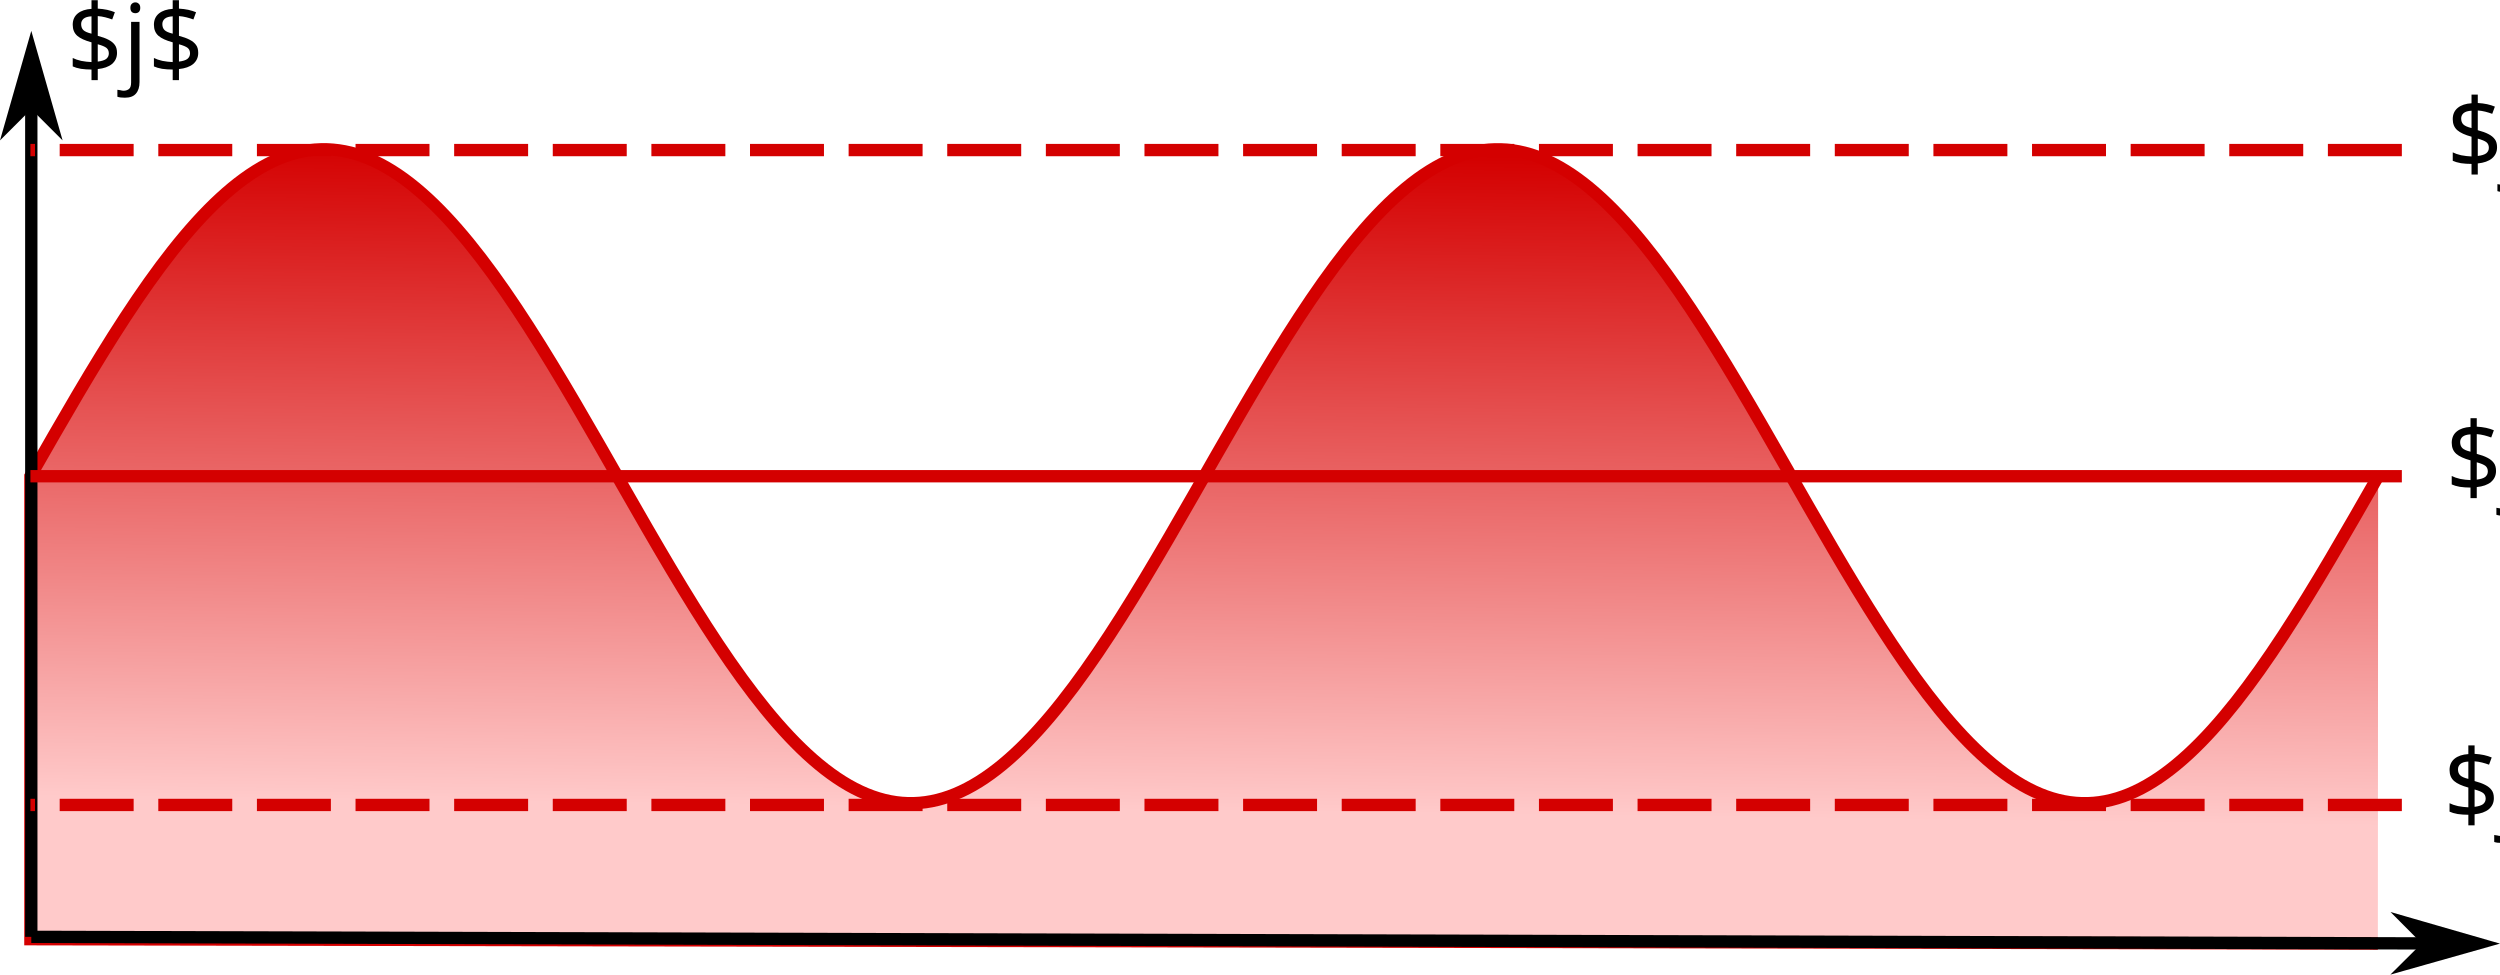
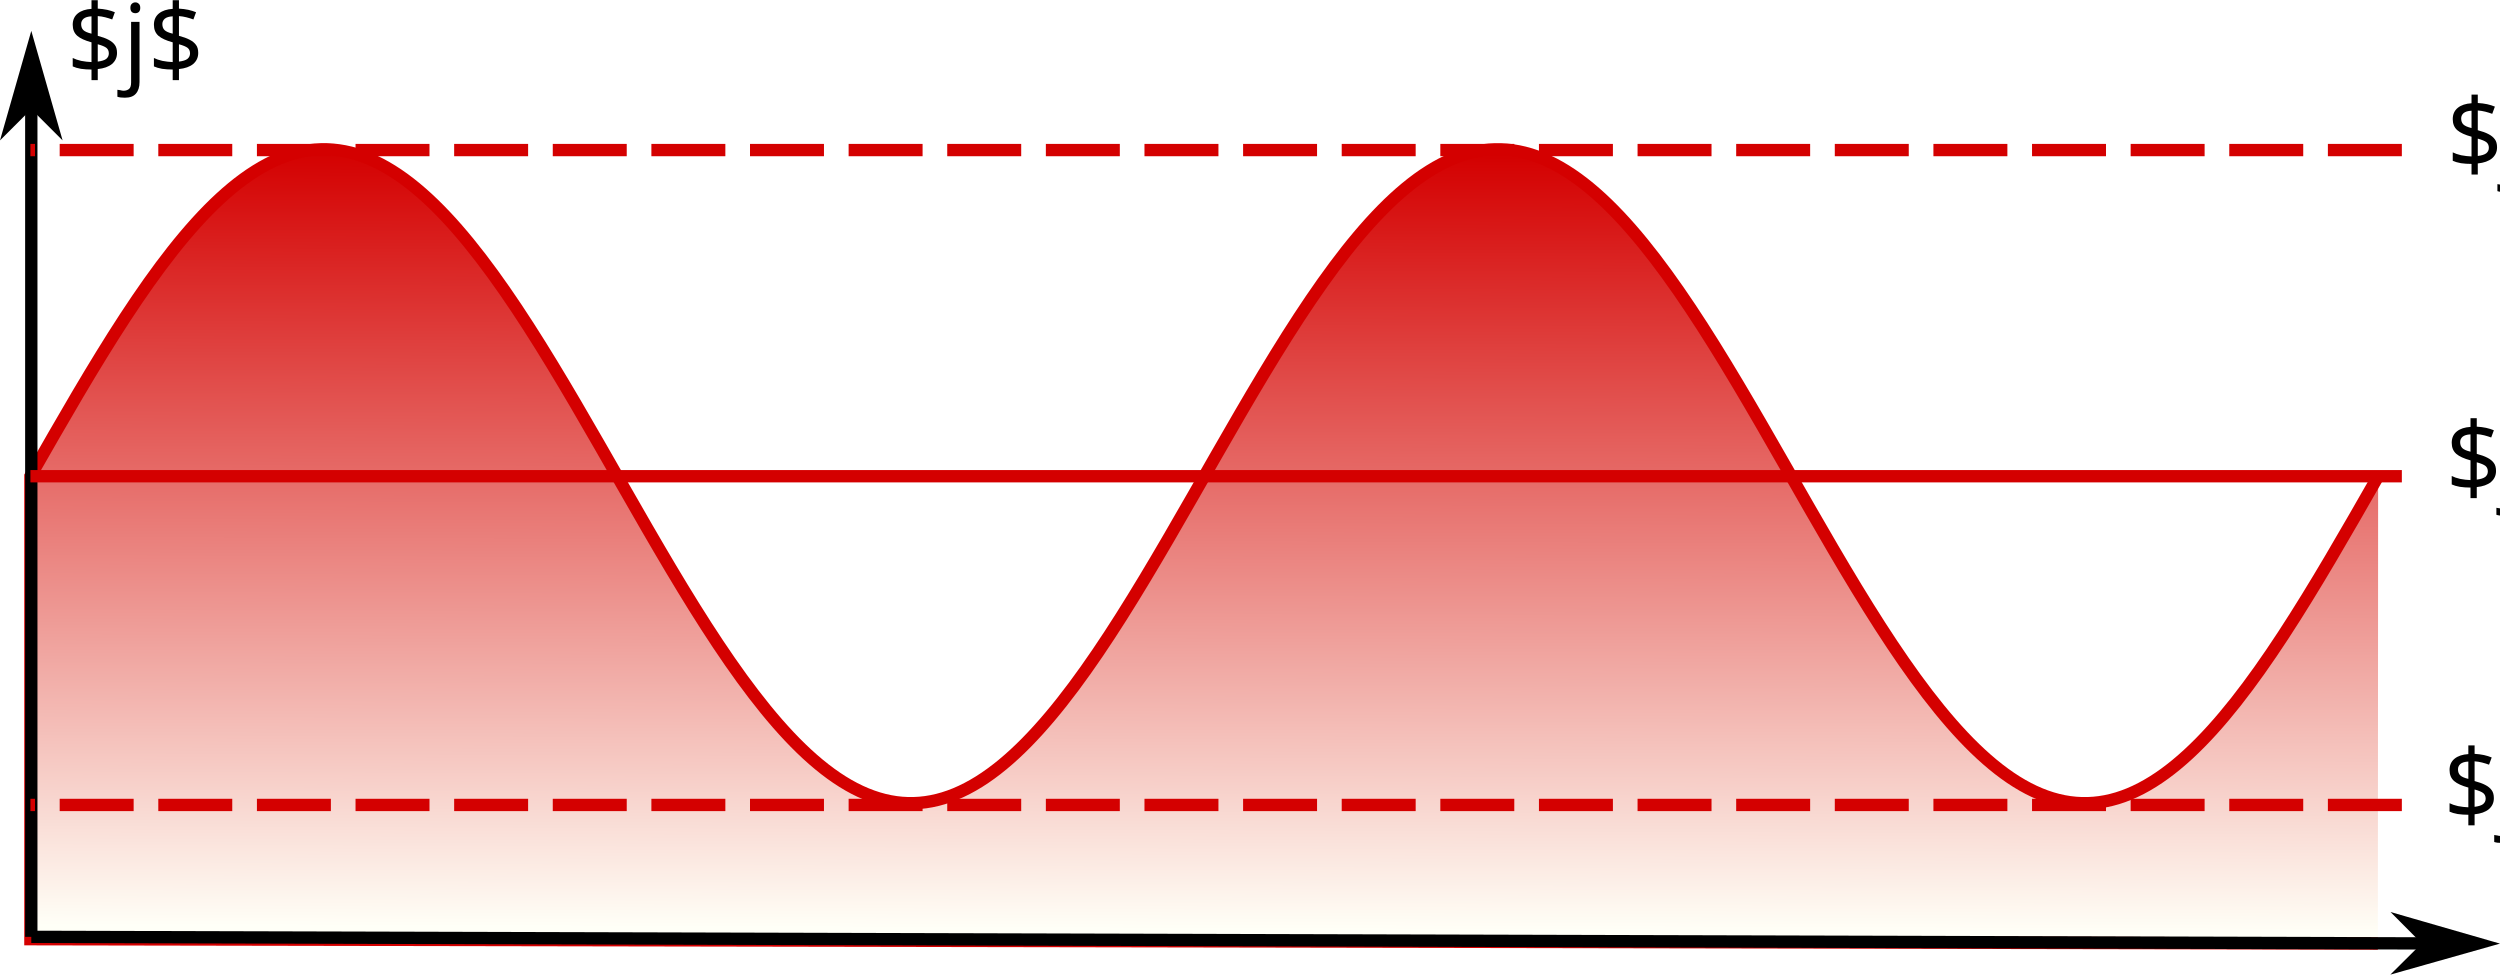
<svg xmlns="http://www.w3.org/2000/svg" xmlns:xlink="http://www.w3.org/1999/xlink" width="162.243mm" height="63.25mm" viewBox="0 0 162.243 63.25" version="1.1" id="svg211">
  <defs id="defs205">
    <linearGradient id="linearGradient4502">
      <stop style="stop-color:#d40000;stop-opacity:1" offset="0" id="stop4498" />
-       <stop style="stop-color:#ffcaca;stop-opacity:1" offset="1" id="stop4500" />
+       <stop style="stop-color:#fffff7;stop-opacity:1" offset="1" id="stop4500" />
    </linearGradient>
    <marker style="overflow:visible" id="marker18155" refX="0" refY="0" orient="auto">
      <path transform="matrix(0.4,0,0,0.4,4,0)" style="fill:#000000;fill-opacity:1;fill-rule:evenodd;stroke:#000000;stroke-width:1pt;stroke-opacity:1" d="M 0,0 5,-5 -12.5,0 5,5 Z" id="path18153" />
    </marker>
    <marker style="overflow:visible" id="marker15778" refX="0" refY="0" orient="auto">
      <path transform="matrix(-0.4,0,0,-0.4,-4,0)" style="fill:#d40000;fill-opacity:1;fill-rule:evenodd;stroke:#d40000;stroke-width:1pt;stroke-opacity:1" d="M 0,0 5,-5 -12.5,0 5,5 Z" id="path15776" />
    </marker>
    <marker style="overflow:visible" id="marker14070" refX="0" refY="0" orient="auto">
      <path transform="matrix(-0.4,0,0,-0.4,-4,0)" style="fill:#d40000;fill-opacity:1;fill-rule:evenodd;stroke:#d40000;stroke-width:1pt;stroke-opacity:1" d="M 0,0 5,-5 -12.5,0 5,5 Z" id="path14068" />
    </marker>
    <marker orient="auto" refY="0" refX="0" id="StopL" style="overflow:visible">
      <path id="path1616" d="M 0,5.65 V -5.65" style="fill:#666666;fill-opacity:1;fill-rule:evenodd;stroke:#666666;stroke-width:1pt;stroke-opacity:1" transform="scale(0.8)" />
    </marker>
    <marker orient="auto" refY="0" refX="0" id="Arrow1Mstart-7" style="overflow:visible">
      <path id="path1453-0" d="M 0,0 5,-5 -12.5,0 5,5 Z" style="fill:#000000;fill-opacity:1;fill-rule:evenodd;stroke:#000000;stroke-width:1pt;stroke-opacity:1" transform="matrix(0.4,0,0,0.4,4,0)" />
    </marker>
    <marker orient="auto" refY="0" refX="0" id="Arrow1Mstart-3" style="overflow:visible">
      <path id="path1453-6" d="M 0,0 5,-5 -12.5,0 5,5 Z" style="fill:#000000;fill-opacity:1;fill-rule:evenodd;stroke:#000000;stroke-width:1pt;stroke-opacity:1" transform="matrix(0.4,0,0,0.4,4,0)" />
    </marker>
    <marker orient="auto" refY="0" refX="0" id="Arrow1Mend-1" style="overflow:visible">
      <path id="path1456-2" d="M 0,0 5,-5 -12.5,0 5,5 Z" style="fill:#000000;fill-opacity:1;fill-rule:evenodd;stroke:#000000;stroke-width:1pt;stroke-opacity:1" transform="matrix(-0.4,0,0,-0.4,-4,0)" />
    </marker>
    <marker orient="auto" refY="0" refX="0" id="Arrow1Mstart-7-9" style="overflow:visible">
      <path id="path1453-0-3" d="M 0,0 5,-5 -12.5,0 5,5 Z" style="fill:#000000;fill-opacity:1;fill-rule:evenodd;stroke:#000000;stroke-width:1pt;stroke-opacity:1" transform="matrix(0.4,0,0,0.4,4,0)" />
    </marker>
    <marker orient="auto" refY="0" refX="0" id="Arrow1Mend-9-1" style="overflow:visible">
      <path id="path1456-3-9" d="M 0,0 5,-5 -12.5,0 5,5 Z" style="fill:#000000;fill-opacity:1;fill-rule:evenodd;stroke:#000000;stroke-width:1pt;stroke-opacity:1" transform="matrix(-0.4,0,0,-0.4,-4,0)" />
    </marker>
    <marker orient="auto" refY="0" refX="0" id="Arrow1Mstart-3-6" style="overflow:visible">
      <path id="path1453-6-1" d="M 0,0 5,-5 -12.5,0 5,5 Z" style="fill:#000000;fill-opacity:1;fill-rule:evenodd;stroke:#000000;stroke-width:1pt;stroke-opacity:1" transform="matrix(0.4,0,0,0.4,4,0)" />
    </marker>
    <marker orient="auto" refY="0" refX="0" id="Arrow1Mend-1-0" style="overflow:visible">
      <path id="path1456-2-6" d="M 0,0 5,-5 -12.5,0 5,5 Z" style="fill:#000000;fill-opacity:1;fill-rule:evenodd;stroke:#000000;stroke-width:1pt;stroke-opacity:1" transform="matrix(-0.4,0,0,-0.4,-4,0)" />
    </marker>
    <marker orient="auto" refY="0" refX="0" id="Arrow1Mstart-7-9-6" style="overflow:visible">
      <path id="path1453-0-3-1" d="M 0,0 5,-5 -12.5,0 5,5 Z" style="fill:#000000;fill-opacity:1;fill-rule:evenodd;stroke:#000000;stroke-width:1pt;stroke-opacity:1" transform="matrix(0.4,0,0,0.4,4,0)" />
    </marker>
    <marker orient="auto" refY="0" refX="0" id="Arrow1Mend-9-1-5" style="overflow:visible">
      <path id="path1456-3-9-5" d="M 0,0 5,-5 -12.5,0 5,5 Z" style="fill:#000000;fill-opacity:1;fill-rule:evenodd;stroke:#000000;stroke-width:1pt;stroke-opacity:1" transform="matrix(-0.4,0,0,-0.4,-4,0)" />
    </marker>
    <marker style="overflow:visible" id="marker14070-4" refX="0" refY="0" orient="auto">
      <path transform="matrix(-0.4,0,0,-0.4,-4,0)" style="fill:#d40000;fill-opacity:1;fill-rule:evenodd;stroke:#d40000;stroke-width:1pt;stroke-opacity:1" d="M 0,0 5,-5 -12.5,0 5,5 Z" id="path14068-5" />
    </marker>
    <marker style="overflow:visible" id="marker18155-3" refX="0" refY="0" orient="auto">
      <path transform="matrix(0.4,0,0,0.4,4,0)" style="fill:#d40000;fill-opacity:1;fill-rule:evenodd;stroke:#d40000;stroke-width:1pt;stroke-opacity:1" d="M 0,0 5,-5 -12.5,0 5,5 Z" id="path18153-0" />
    </marker>
    <marker style="overflow:visible" id="marker14070-8" refX="0" refY="0" orient="auto">
      <path transform="matrix(-0.4,0,0,-0.4,-4,0)" style="fill:#d40000;fill-opacity:1;fill-rule:evenodd;stroke:#d40000;stroke-width:1pt;stroke-opacity:1" d="M 0,0 5,-5 -12.5,0 5,5 Z" id="path14068-8" />
    </marker>
    <marker style="overflow:visible" id="marker15778-3" refX="0" refY="0" orient="auto">
      <path transform="matrix(-0.4,0,0,-0.4,-4,0)" style="fill:#d40000;fill-opacity:1;fill-rule:evenodd;stroke:#d40000;stroke-width:1pt;stroke-opacity:1" d="M 0,0 5,-5 -12.5,0 5,5 Z" id="path15776-6" />
    </marker>
    <marker style="overflow:visible" id="marker15778-3-5" refX="0" refY="0" orient="auto">
      <path transform="matrix(-0.4,0,0,-0.4,-4,0)" style="fill:#d40000;fill-opacity:1;fill-rule:evenodd;stroke:#d40000;stroke-width:1pt;stroke-opacity:1" d="M 0,0 5,-5 -12.5,0 5,5 Z" id="path15776-6-3" />
    </marker>
    <marker style="overflow:visible" id="marker15778-3-5-6" refX="0" refY="0" orient="auto">
      <path transform="matrix(-0.4,0,0,-0.4,-4,0)" style="fill:#d40000;fill-opacity:1;fill-rule:evenodd;stroke:#d40000;stroke-width:1pt;stroke-opacity:1" d="M 0,0 5,-5 -12.5,0 5,5 Z" id="path15776-6-3-2" />
    </marker>
    <marker style="overflow:visible" id="marker15778-3-9" refX="0" refY="0" orient="auto">
      <path transform="matrix(-0.4,0,0,-0.4,-4,0)" style="fill:#d40000;fill-opacity:1;fill-rule:evenodd;stroke:#d40000;stroke-width:1pt;stroke-opacity:1" d="M 0,0 5,-5 -12.5,0 5,5 Z" id="path15776-6-1" />
    </marker>
    <marker style="overflow:visible" id="marker15778-0" refX="0" refY="0" orient="auto">
      <path transform="matrix(-0.4,0,0,-0.4,-4,0)" style="fill:#d40000;fill-opacity:1;fill-rule:evenodd;stroke:#d40000;stroke-width:1pt;stroke-opacity:1" d="M 0,0 5,-5 -12.5,0 5,5 Z" id="path15776-9" />
    </marker>
    <marker style="overflow:visible" id="marker15778-3-3" refX="0" refY="0" orient="auto">
      <path transform="matrix(-0.4,0,0,-0.4,-4,0)" style="fill:#d40000;fill-opacity:1;fill-rule:evenodd;stroke:#d40000;stroke-width:1pt;stroke-opacity:1" d="M 0,0 5,-5 -12.5,0 5,5 Z" id="path15776-6-6" />
    </marker>
    <marker style="overflow:visible" id="marker15778-3-5-0" refX="0" refY="0" orient="auto">
      <path transform="matrix(-0.4,0,0,-0.4,-4,0)" style="fill:#d40000;fill-opacity:1;fill-rule:evenodd;stroke:#d40000;stroke-width:1pt;stroke-opacity:1" d="M 0,0 5,-5 -12.5,0 5,5 Z" id="path15776-6-3-6" />
    </marker>
    <marker style="overflow:visible" id="marker15778-3-9-2" refX="0" refY="0" orient="auto">
      <path transform="matrix(-0.4,0,0,-0.4,-4,0)" style="fill:#d40000;fill-opacity:1;fill-rule:evenodd;stroke:#d40000;stroke-width:1pt;stroke-opacity:1" d="M 0,0 5,-5 -12.5,0 5,5 Z" id="path15776-6-1-6" />
    </marker>
    <marker style="overflow:visible" id="marker15778-3-5-6-1" refX="0" refY="0" orient="auto">
      <path transform="matrix(-0.4,0,0,-0.4,-4,0)" style="fill:#d40000;fill-opacity:1;fill-rule:evenodd;stroke:#d40000;stroke-width:1pt;stroke-opacity:1" d="M 0,0 5,-5 -12.5,0 5,5 Z" id="path15776-6-3-2-8" />
    </marker>
    <marker style="overflow:visible" id="marker15778-5" refX="0" refY="0" orient="auto">
      <path transform="matrix(-0.4,0,0,-0.4,-4,0)" style="fill:#d40000;fill-opacity:1;fill-rule:evenodd;stroke:#d40000;stroke-width:1pt;stroke-opacity:1" d="M 0,0 5,-5 -12.5,0 5,5 Z" id="path15776-92" />
    </marker>
    <marker style="overflow:visible" id="marker15778-3-2" refX="0" refY="0" orient="auto">
      <path transform="matrix(-0.4,0,0,-0.4,-4,0)" style="fill:#d40000;fill-opacity:1;fill-rule:evenodd;stroke:#d40000;stroke-width:1pt;stroke-opacity:1" d="M 0,0 5,-5 -12.5,0 5,5 Z" id="path15776-6-8" />
    </marker>
    <marker style="overflow:visible" id="marker15778-3-5-9" refX="0" refY="0" orient="auto">
      <path transform="matrix(-0.4,0,0,-0.4,-4,0)" style="fill:#d40000;fill-opacity:1;fill-rule:evenodd;stroke:#d40000;stroke-width:1pt;stroke-opacity:1" d="M 0,0 5,-5 -12.5,0 5,5 Z" id="path15776-6-3-7" />
    </marker>
    <marker style="overflow:visible" id="marker15778-3-9-3" refX="0" refY="0" orient="auto">
      <path transform="matrix(-0.4,0,0,-0.4,-4,0)" style="fill:#d40000;fill-opacity:1;fill-rule:evenodd;stroke:#d40000;stroke-width:1pt;stroke-opacity:1" d="M 0,0 5,-5 -12.5,0 5,5 Z" id="path15776-6-1-61" />
    </marker>
    <marker style="overflow:visible" id="marker15778-3-5-6-2" refX="0" refY="0" orient="auto">
      <path transform="matrix(-0.4,0,0,-0.4,-4,0)" style="fill:#d40000;fill-opacity:1;fill-rule:evenodd;stroke:#d40000;stroke-width:1pt;stroke-opacity:1" d="M 0,0 5,-5 -12.5,0 5,5 Z" id="path15776-6-3-2-9" />
    </marker>
    <marker style="overflow:visible" id="marker15778-0-3" refX="0" refY="0" orient="auto">
      <path transform="matrix(-0.4,0,0,-0.4,-4,0)" style="fill:#d40000;fill-opacity:1;fill-rule:evenodd;stroke:#d40000;stroke-width:1pt;stroke-opacity:1" d="M 0,0 5,-5 -12.5,0 5,5 Z" id="path15776-9-1" />
    </marker>
    <marker style="overflow:visible" id="marker15778-3-3-9" refX="0" refY="0" orient="auto">
      <path transform="matrix(-0.4,0,0,-0.4,-4,0)" style="fill:#d40000;fill-opacity:1;fill-rule:evenodd;stroke:#d40000;stroke-width:1pt;stroke-opacity:1" d="M 0,0 5,-5 -12.5,0 5,5 Z" id="path15776-6-6-4" />
    </marker>
    <marker style="overflow:visible" id="marker15778-3-5-0-7" refX="0" refY="0" orient="auto">
      <path transform="matrix(-0.4,0,0,-0.4,-4,0)" style="fill:#d40000;fill-opacity:1;fill-rule:evenodd;stroke:#d40000;stroke-width:1pt;stroke-opacity:1" d="M 0,0 5,-5 -12.5,0 5,5 Z" id="path15776-6-3-6-8" />
    </marker>
    <marker style="overflow:visible" id="marker15778-3-9-2-4" refX="0" refY="0" orient="auto">
      <path transform="matrix(-0.4,0,0,-0.4,-4,0)" style="fill:#d40000;fill-opacity:1;fill-rule:evenodd;stroke:#d40000;stroke-width:1pt;stroke-opacity:1" d="M 0,0 5,-5 -12.5,0 5,5 Z" id="path15776-6-1-6-5" />
    </marker>
    <marker style="overflow:visible" id="marker15778-3-5-6-1-0" refX="0" refY="0" orient="auto">
      <path transform="matrix(-0.4,0,0,-0.4,-4,0)" style="fill:#d40000;fill-opacity:1;fill-rule:evenodd;stroke:#d40000;stroke-width:1pt;stroke-opacity:1" d="M 0,0 5,-5 -12.5,0 5,5 Z" id="path15776-6-3-2-8-3" />
    </marker>
    <marker style="overflow:visible" id="marker18155-3-0" refX="0" refY="0" orient="auto">
      <path transform="matrix(0.4,0,0,0.4,4,0)" style="fill:#000000;fill-opacity:1;fill-rule:evenodd;stroke:#ff0000;stroke-width:1pt;stroke-opacity:1" d="M 0,0 5,-5 -12.5,0 5,5 Z" id="path18153-0-2" />
    </marker>
-     <linearGradient xlink:href="#linearGradient4502" id="linearGradient4504" x1="98.478" y1="192.431" x2="97.928" y2="235.183" gradientUnits="userSpaceOnUse" />
+     <linearGradient xlink:href="#linearGradient4502" id="linearGradient4504" x1="98.478" y1="192.431" x2="98.292" y2="242.82" gradientUnits="userSpaceOnUse" />
    <marker style="overflow:visible" id="marker18155-1" refX="0" refY="0" orient="auto">
      <path transform="matrix(0.4,0,0,0.4,4,0)" style="fill:#000000;fill-opacity:1;fill-rule:evenodd;stroke:#000000;stroke-width:1pt;stroke-opacity:1" d="M 0,0 5,-5 -12.5,0 5,5 Z" id="path18153-2" />
    </marker>
  </defs>
  <g id="layer1" transform="translate(-15.64786,-182.4911)">
    <text xml:space="preserve" style="font-style:normal;font-weight:normal;font-size:10.583px;line-height:1.25;font-family:sans-serif;letter-spacing:0px;word-spacing:0px;fill:#000000;fill-opacity:1;stroke:none;stroke-width:0.265" x="49.929" y="47.982" id="text7124">
      <tspan id="tspan7122" x="49.929" y="57.345" style="stroke-width:0.265" />
    </text>
    <path style="fill:url(#linearGradient4504);fill-opacity:1;stroke:#d40000;stroke-width:0.8;stroke-miterlimit:4;stroke-dasharray:none;stroke-dashoffset:0;stroke-opacity:1" d="M 169.964,243.725 17.621,243.442 v -30.045 c 0.513,-0.898 1.026,-1.796 1.539,-2.686 0.513,-0.891 1.026,-1.774 1.539,-2.643 0.513,-0.869 1.026,-1.724 1.539,-2.557 0.513,-0.834 1.026,-1.646 1.539,-2.43 0.513,-0.785 1.026,-1.541 1.539,-2.264 0.513,-0.723 1.026,-1.412 1.539,-2.062 0.513,-0.65 1.026,-1.26 1.539,-1.826 0.513,-0.566 1.026,-1.088 1.539,-1.561 0.513,-0.473 1.026,-0.898 1.539,-1.271 0.513,-0.373 1.026,-0.694 1.539,-0.961 0.513,-0.267 1.026,-0.479 1.539,-0.635 0.513,-0.156 1.026,-0.256 1.539,-0.298 0.513,-0.043 1.026,-0.028 1.539,0.043 0.513,0.071 1.026,0.199 1.539,0.383 0.513,0.184 1.026,0.424 1.539,0.717 0.513,0.294 1.026,0.641 1.539,1.04 0.513,0.399 1.026,0.849 1.539,1.346 0.513,0.497 1.026,1.042 1.539,1.63 0.513,0.588 1.026,1.219 1.539,1.888 0.513,0.669 1.026,1.376 1.539,2.116 0.513,0.739 1.026,1.511 1.539,2.309 0.513,0.798 1.026,1.622 1.539,2.466 0.513,0.844 1.026,1.707 1.539,2.583 0.513,0.876 1.026,1.764 1.539,2.658 0.513,0.894 1.026,1.793 1.539,2.69 0.513,0.897 1.026,1.793 1.539,2.68 0.513,0.887 1.026,1.764 1.539,2.626 0.513,0.861 1.026,1.707 1.539,2.529 0.513,0.823 1.026,1.622 1.539,2.392 0.513,0.77 1.026,1.511 1.539,2.217 0.513,0.706 1.026,1.376 1.539,2.006 0.513,0.63 1.026,1.219 1.539,1.763 0.513,0.544 1.026,1.042 1.539,1.491 0.513,0.449 1.026,0.848 1.539,1.195 0.513,0.347 1.026,0.641 1.539,0.88 0.513,0.239 1.026,0.423 1.539,0.551 0.513,0.128 1.026,0.199 1.539,0.213 0.513,0.014 1.026,-0.029 1.539,-0.128 0.513,-0.099 1.026,-0.256 1.539,-0.467 0.513,-0.212 1.026,-0.479 1.539,-0.799 0.513,-0.32 1.026,-0.694 1.539,-1.118 0.513,-0.424 1.026,-0.898 1.539,-1.419 0.513,-0.521 1.026,-1.088 1.539,-1.697 0.513,-0.609 1.026,-1.26 1.539,-1.948 0.513,-0.688 1.026,-1.412 1.539,-2.168 0.513,-0.755 1.026,-1.541 1.539,-2.352 0.513,-0.811 1.026,-1.646 1.539,-2.499 0.513,-0.853 1.026,-1.724 1.539,-2.605 0.513,-0.882 1.026,-1.774 1.539,-2.67 0.513,-0.896 1.026,-1.796 1.539,-2.692 0.513,-0.896 1.026,-1.788 1.539,-2.67 0.513,-0.882 1.026,-1.752 1.539,-2.605 0.513,-0.853 1.026,-1.688 1.539,-2.499 0.513,-0.811 1.026,-1.597 1.539,-2.352 0.513,-0.755 1.026,-1.48 1.539,-2.168 0.513,-0.688 1.026,-1.339 1.539,-1.948 0.513,-0.609 1.026,-1.176 1.539,-1.697 0.513,-0.521 1.026,-0.995 1.539,-1.419 0.513,-0.424 1.026,-0.798 1.539,-1.118 0.513,-0.32 1.026,-0.587 1.539,-0.799 0.513,-0.212 1.026,-0.368 1.539,-0.467 0.513,-0.1 1.026,-0.142 1.539,-0.128 0.513,0.014 1.026,0.086 1.539,0.213 0.513,0.128 1.026,0.312 1.539,0.551 0.513,0.239 1.026,0.534 1.539,0.88 0.513,0.347 1.026,0.746 1.539,1.195 0.513,0.449 1.026,0.947 1.539,1.491 0.513,0.544 1.026,1.133 1.539,1.763 0.513,0.63 1.026,1.3 1.539,2.006 0.513,0.706 1.026,1.447 1.539,2.217 0.513,0.77 1.026,1.57 1.539,2.392 0.513,0.822 1.026,1.668 1.539,2.529 0.513,0.861 1.026,1.739 1.539,2.626 0.513,0.887 1.026,1.782 1.539,2.68 0.513,0.897 1.026,1.797 1.539,2.69 0.513,0.894 1.026,1.782 1.539,2.658 0.513,0.876 1.026,1.739 1.539,2.583 0.513,0.844 1.026,1.668 1.539,2.466 0.513,0.798 1.026,1.57 1.539,2.309 0.513,0.74 1.026,1.447 1.539,2.116 0.513,0.669 1.026,1.3 1.539,1.888 0.513,0.588 1.026,1.133 1.539,1.63 0.513,0.497 1.026,0.947 1.539,1.346 0.513,0.399 1.026,0.746 1.539,1.04 0.513,0.294 1.026,0.533 1.539,0.717 0.513,0.184 1.026,0.312 1.539,0.383 0.513,0.071 1.026,0.085 1.539,0.043 0.513,-0.043 1.026,-0.142 1.539,-0.298 0.513,-0.156 1.026,-0.368 1.539,-0.635 0.513,-0.267 1.026,-0.588 1.539,-0.961 0.513,-0.373 1.026,-0.798 1.539,-1.271 0.513,-0.473 1.026,-0.995 1.539,-1.561 0.513,-0.566 1.026,-1.177 1.539,-1.826 0.513,-0.65 1.026,-1.339 1.539,-2.062 0.513,-0.723 1.026,-1.48 1.539,-2.264 0.513,-0.785 1.026,-1.597 1.539,-2.43 0.513,-0.833 1.026,-1.688 1.539,-2.557 0.513,-0.869 1.026,-1.752 1.539,-2.643 0.513,-0.891 1.026,-1.788 1.539,-2.686" id="path3453-3-5-2-7-3-7" />
    <path style="fill:#000000;fill-opacity:1;stroke:#000000;stroke-width:0.8;stroke-miterlimit:4;stroke-dasharray:none;stroke-dashoffset:0;stroke-opacity:1;marker-start:url(#marker18155)" d="m 17.679,186.07 v 57.22" id="path3453-3-5-2-7-3" />
    <path style="fill:#000000;fill-opacity:1;stroke:#d40000;stroke-width:0.8;stroke-miterlimit:4;stroke-dasharray:none;stroke-dashoffset:0;stroke-opacity:1" d="M 171.521,213.397 H 17.621" id="path3453-3-5-2-7-3-7-3" />
    <path style="fill:#000000;fill-opacity:1;stroke:#d40000;stroke-width:0.8;stroke-miterlimit:4;stroke-dasharray:4.8, 1.6;stroke-dashoffset:0;stroke-opacity:1" d="M 171.521,234.73 H 17.621" id="path3453-3-5-2-7-3-7-3-7" />
    <path style="fill:#000000;fill-opacity:1;stroke:#d40000;stroke-width:0.8;stroke-miterlimit:4;stroke-dasharray:4.8, 1.6;stroke-dashoffset:0;stroke-opacity:1" d="M 171.521,192.23 H 17.621" id="path3453-3-5-2-7-3-7-3-7-5" />
    <path style="fill:#000000;fill-opacity:1;stroke:#000000;stroke-width:0.8;stroke-miterlimit:4;stroke-dasharray:none;stroke-dashoffset:0;stroke-opacity:1;marker-start:url(#marker18155-1)" d="M 176.314,243.725 17.679,243.29" id="path3453-3-5-2-7-3-9" />
    <g id="g8865">
      <text xml:space="preserve" style="font-style:normal;font-weight:normal;font-size:10.583px;line-height:1.25;font-family:sans-serif;letter-spacing:0px;word-spacing:0px;fill:#000000;fill-opacity:1;stroke:none;stroke-width:0.265" x="19.977" y="187.316" id="text1075-0-2-2">
        <tspan id="tspan1073-6-6-0" x="19.977" y="187.316" style="font-size:6.35px;stroke-width:0.265">$j$</tspan>
      </text>
      <text id="text1075-0-2-8" y="250.937" x="176.92" style="font-style:normal;font-weight:normal;font-size:10.583px;line-height:1.25;font-family:sans-serif;letter-spacing:0px;word-spacing:0px;fill:#000000;fill-opacity:1;stroke:none;stroke-width:0.265" xml:space="preserve">
        <tspan style="font-size:6.35px;stroke-width:0.265" y="250.937" x="176.92" id="tspan1073-6-6-6">$\Delta \phi$</tspan>
      </text>
      <text xml:space="preserve" style="font-style:normal;font-weight:normal;font-size:10.583px;line-height:1.25;font-family:sans-serif;letter-spacing:0px;word-spacing:0px;fill:#000000;fill-opacity:1;stroke:none;stroke-width:0.265" x="174.433" y="193.439" id="text1075-0-2-2-9">
        <tspan id="tspan1073-6-6-0-2" x="174.433" y="193.439" style="font-size:6.35px;stroke-width:0.265">$j_\mathrm{max}$</tspan>
      </text>
      <text xml:space="preserve" style="font-style:normal;font-weight:normal;font-size:10.583px;line-height:1.25;font-family:sans-serif;letter-spacing:0px;word-spacing:0px;fill:#000000;fill-opacity:1;stroke:none;stroke-width:0.265" x="174.228" y="235.678" id="text1075-0-2-2-9-2">
        <tspan id="tspan1073-6-6-0-2-8" x="174.228" y="235.678" style="font-size:6.35px;stroke-width:0.265">$j_\mathrm{min}$</tspan>
      </text>
      <text xml:space="preserve" style="font-style:normal;font-weight:normal;font-size:10.583px;line-height:1.25;font-family:sans-serif;letter-spacing:0px;word-spacing:0px;fill:#000000;fill-opacity:1;stroke:none;stroke-width:0.265" x="174.369" y="214.443" id="text1075-0-2-2-9-9">
        <tspan id="tspan1073-6-6-0-2-7" x="174.369" y="214.443" style="font-size:6.35px;stroke-width:0.265">$j_1+j_2$</tspan>
      </text>
    </g>
  </g>
</svg>
